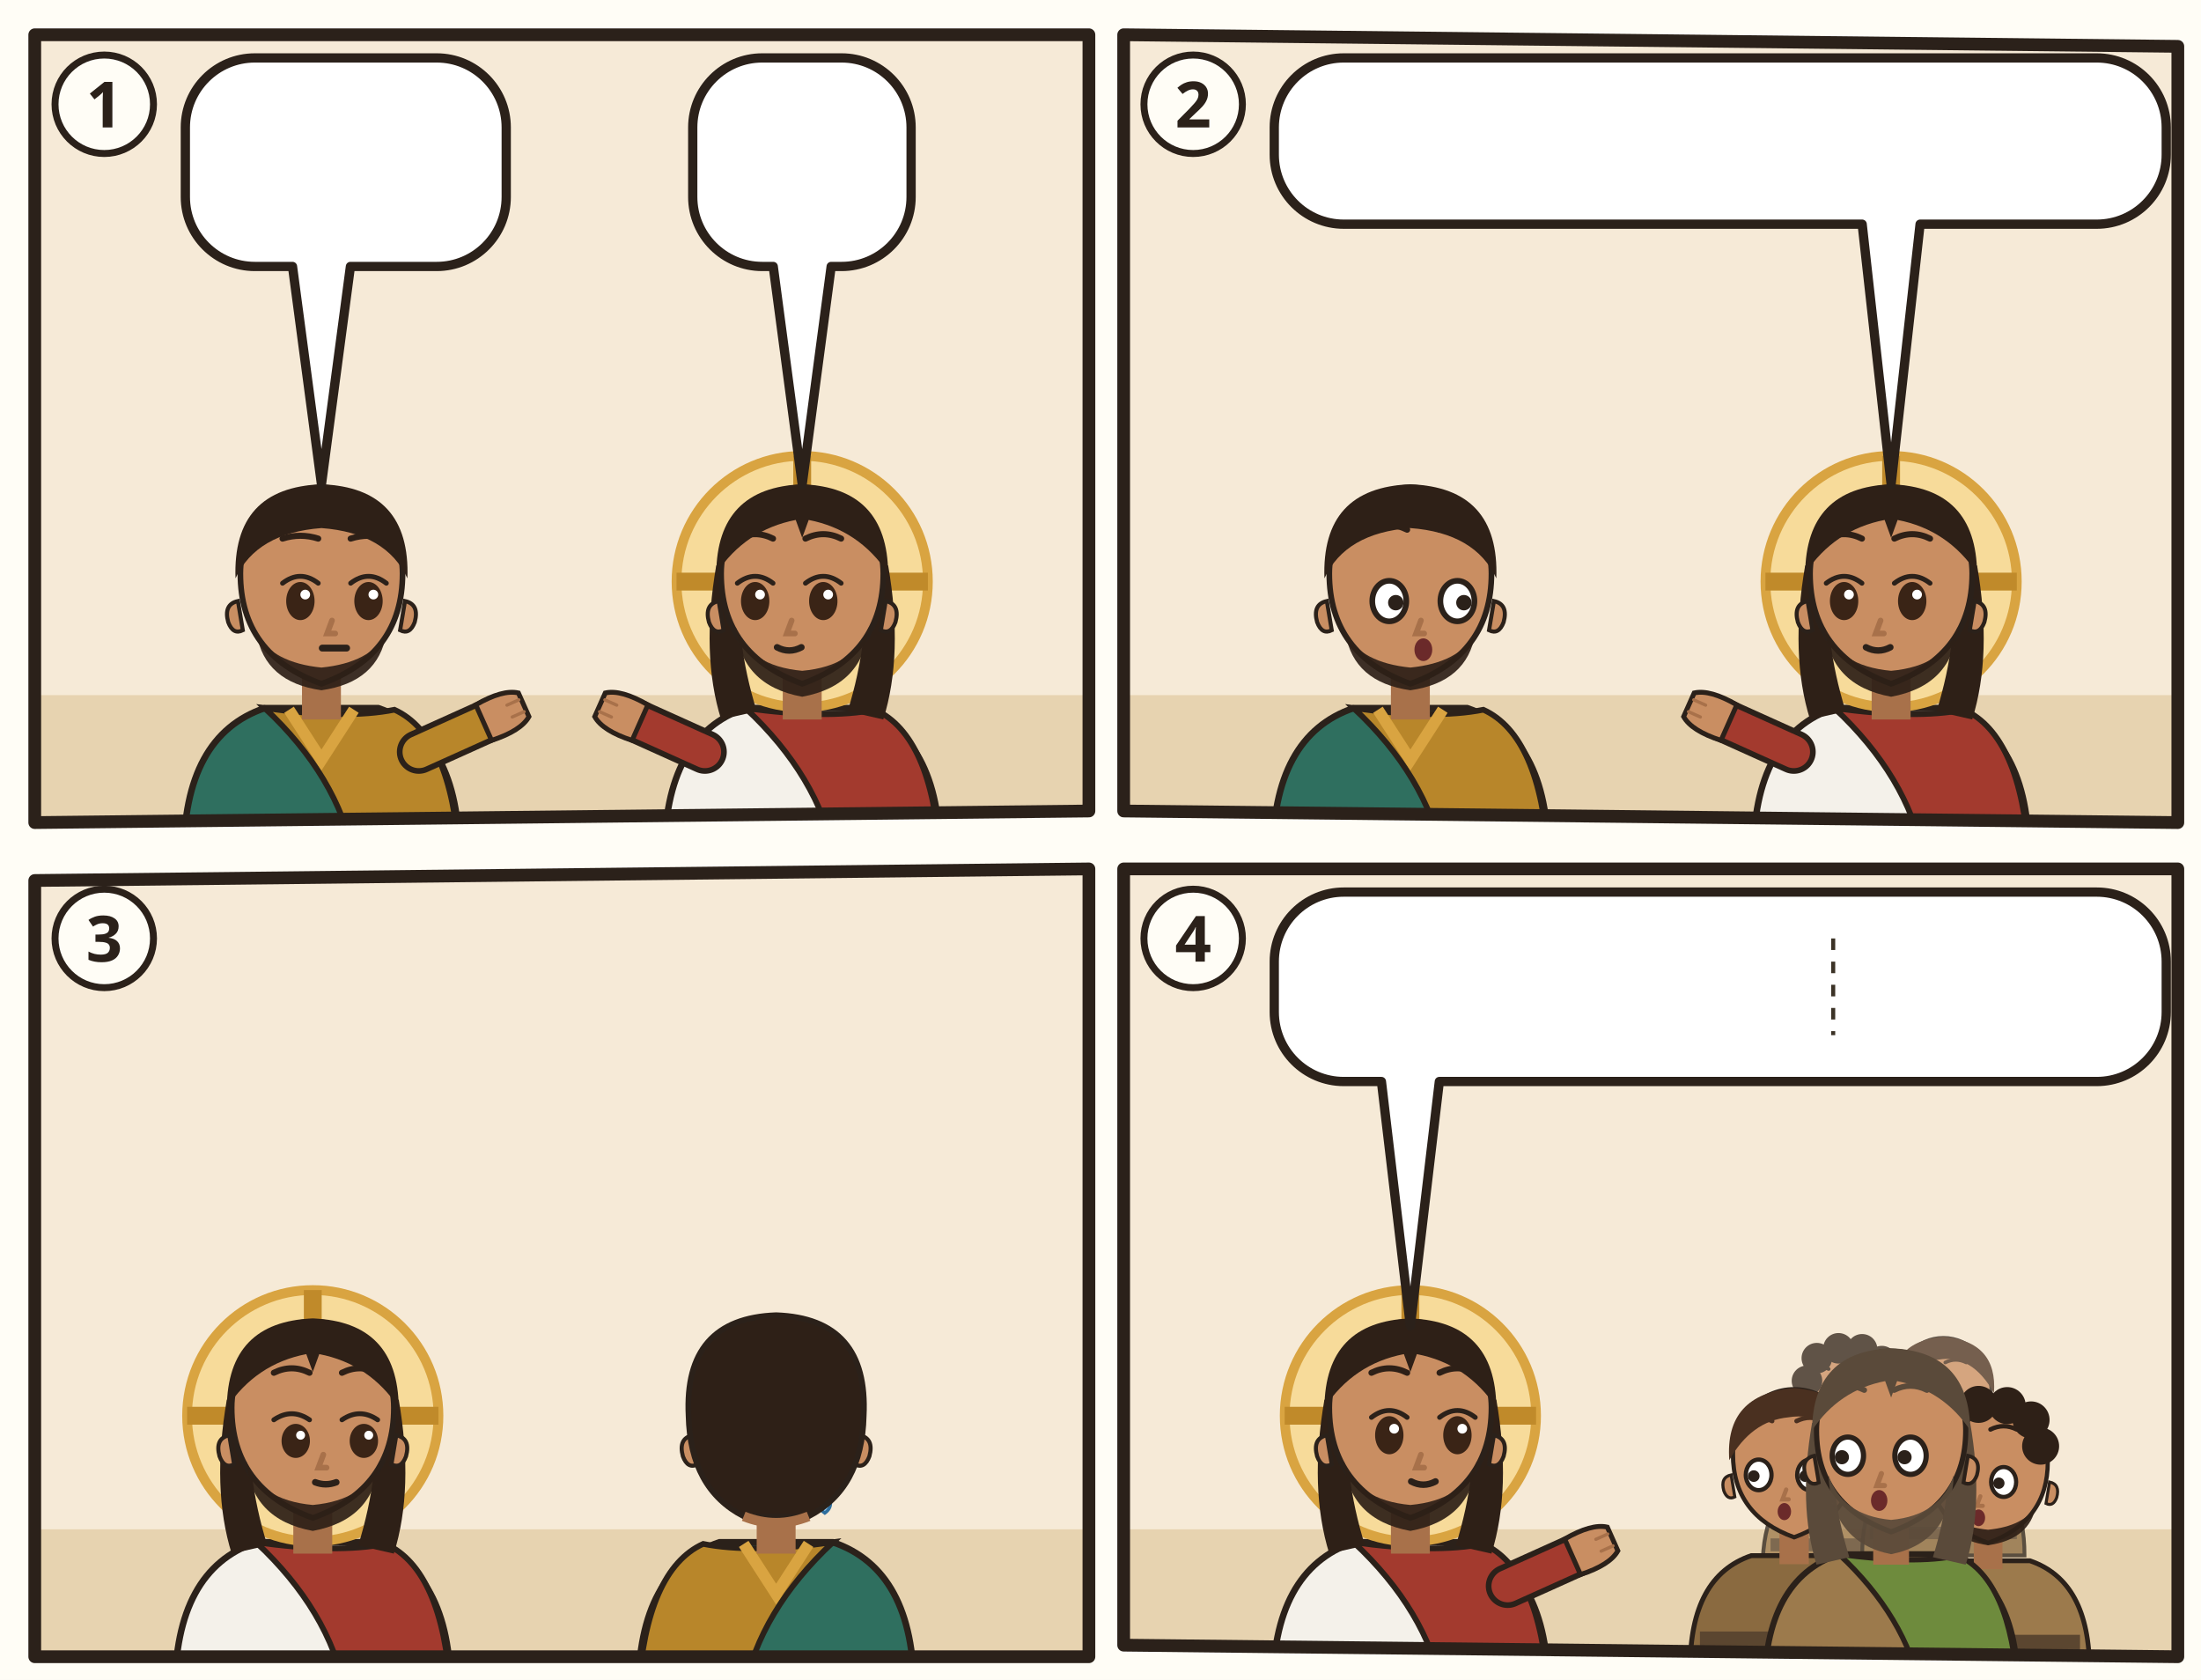
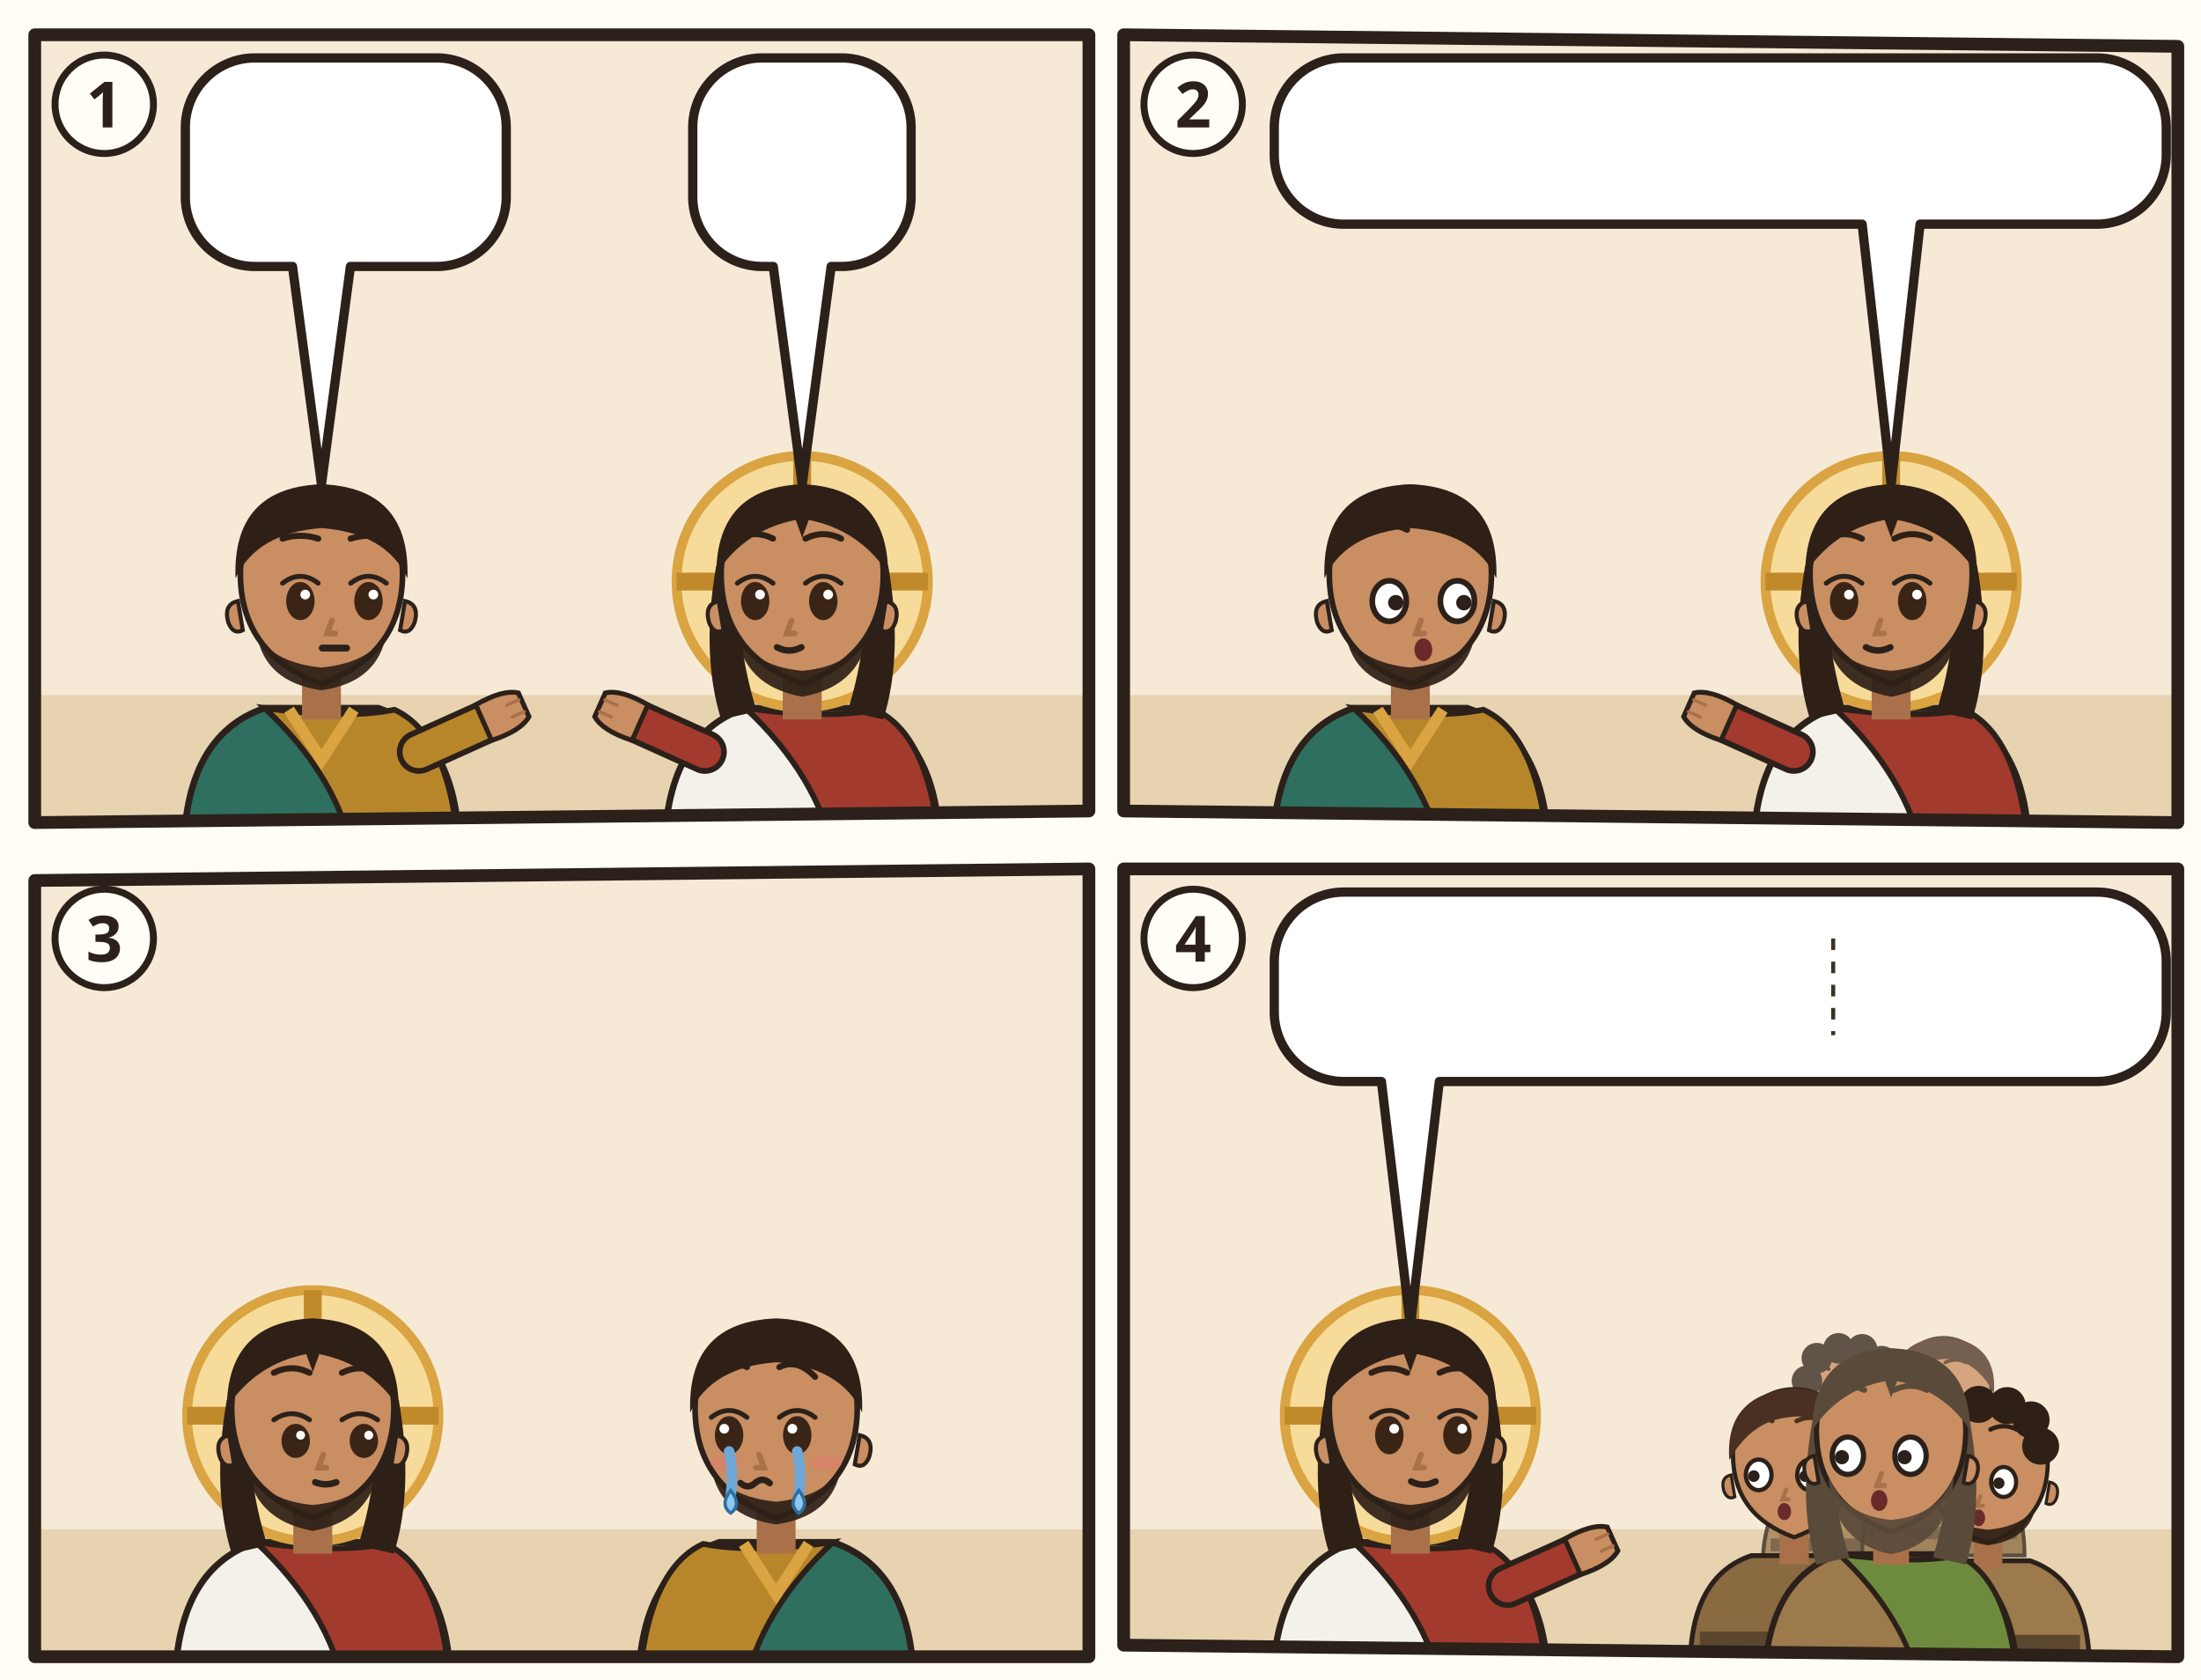
<svg xmlns="http://www.w3.org/2000/svg" viewBox="0 0 380 290">
  <rect width="380" height="290" fill="#FFFDF6" />
  <g transform="translate(4 4)">
    <clipPath id="an-cp-mrk-010-017-031-1">
      <polygon points="2,2 184,2 184,136 2,138" />
    </clipPath>
    <g clip-path="url(#an-cp-mrk-010-017-031-1)">
      <polygon points="2,2 184,2 184,136 2,138" fill="#F6EAD7" />
      <path d="M0 116h186v24H0z" fill="#E7D3B0" />
      <g transform="translate(51.5 96.4) scale(1.4)">
        <path d="M-17 34Q-17 19-7 15.6L7 15.6Q17 19 17 34z" fill="#2F6F5F" stroke="#2B211A" stroke-width=".8" />
        <path d="M-7 15.6Q3 17 9 15.8Q16 19 17 34L4 34Q2 24-7 15.6z" fill="#B8862A" stroke="#2B211A" stroke-width=".7" />
        <path d="M-4 15.8L0 22 4 15.8" fill="none" stroke="#D9A441" stroke-width="1.4" />
        <path d="M12 21L21.1 16.9" stroke="#2B211A" stroke-width="5.4" stroke-linecap="round" />
        <path d="M12 21L21.1 16.9" stroke="#B8862A" stroke-width="4" stroke-linecap="round" />
        <g transform="translate(21.1 16.9) rotate(66)">
          <path d="M-2.4 1.2Q-2.8-2.6-1.6-4.2h3.2Q2.8-2.6 2.4 1.2z" fill="#C98E62" stroke="#2B211A" stroke-width=".6" />
          <path d="M-.8-3.9v1.6M.8-3.9v1.6" stroke="#A8714A" stroke-width=".4" stroke-linecap="round" />
        </g>
        <path d="M-2.4 11h4.8v6h-4.8z" fill="#A8714A" />
        <path d="M-10 -1Q-10 9 0 12.6Q10 9 10 -1A10 10.6 0 0 0 -10 -1z" fill="#C98E62" stroke="#2B211A" stroke-width=".7" />
        <path d="M10.3 2.4q1.8.4 1.2 2.6-.6 1.6-1.8 1z M-10.3 2.4q-1.8.4-1.2 2.6.6 1.6 1.8 1z" fill="#C98E62" stroke="#2B211A" stroke-width=".5" />
        <path d="M-8 6.4Q-7 12.4 0 13.4Q7 12.4 8 6.4Q6 10 0 10.6Q-6 10-8 6.4z" fill="#2E2017" opacity=".92" />
        <ellipse cx="-2.6" cy="2.4" rx="1.75" ry="2.35" fill="#3A2416" />
        <path d="M-4.8 0.2Q-2.6 -1.5 -0.4 0.2" fill="none" stroke="#2B211A" stroke-width=".6" stroke-linecap="round" />
        <circle cx="-2.0" cy="1.6" r=".6" fill="#FFF" />
        <ellipse cx="5.8" cy="2.4" rx="1.75" ry="2.35" fill="#3A2416" />
        <path d="M3.6 0.2Q5.8 -1.5 8.0 0.2" fill="none" stroke="#2B211A" stroke-width=".6" stroke-linecap="round" />
        <circle cx="6.4" cy="1.6" r=".6" fill="#FFF" />
        <path d="M-4.8 -5.3Q-2.6 -6.0 -0.4 -5.3M3.6 -5.3Q5.8 -6.0 8.0 -5.3" fill="none" stroke="#2E2017" stroke-width=".75" stroke-linecap="round" />
        <path d="M1.3 4.8l-.6 1.6h1" fill="none" stroke="#A8714A" stroke-width=".7" stroke-linecap="round" />
        <path d="M0.1 8.2h3" stroke="#2B211A" stroke-width=".85" stroke-linecap="round" />
        <path d="M-10.6-.4Q-11-11.6 0-12Q11-11.6 10.6-.4Q8-6 0-6.6Q-8-6-10.6-.4z" fill="#2E2017" />
        <use href="#an-a-beutel" x="1" y="16" width="14" height="14" />
      </g>
      <g transform="translate(134.5 96.4) scale(1.4)">
        <path d="M-17 34Q-17 19-7 15.6L7 15.6Q17 19 17 34z" fill="#F4F1EA" stroke="#2B211A" stroke-width=".8" />
        <path d="M-7 15.6Q3 17 9 15.8Q16 19 17 34L4 34Q2 24-7 15.6z" fill="#A33A2E" stroke="#2B211A" stroke-width=".7" />
        <path d="M-12 21L-21.1 16.9" stroke="#2B211A" stroke-width="5.4" stroke-linecap="round" />
        <path d="M-12 21L-21.1 16.9" stroke="#A33A2E" stroke-width="4" stroke-linecap="round" />
        <g transform="translate(-21.1 16.9) rotate(294)">
          <path d="M-2.4 1.2Q-2.8-2.6-1.6-4.2h3.2Q2.8-2.6 2.4 1.2z" fill="#C98E62" stroke="#2B211A" stroke-width=".6" />
          <path d="M-.8-3.9v1.6M.8-3.9v1.6" stroke="#A8714A" stroke-width=".4" stroke-linecap="round" />
        </g>
        <circle r="15.5" fill="#F7DB9A" stroke="#D9A441" stroke-width="1.2" />
        <path d="M0-15.5v5M-15.5 0h5M15.5 0h-5" stroke="#C08A2A" stroke-width="2.2" />
        <path d="M-10.6 -2Q-12.5 9-10 17L-5.6 16Q-8.4 7-7.6-1z M10.6 -2Q12.5 9 10 17L5.6 16Q8.4 7 7.6-1z" fill="#2E2017" />
        <path d="M-2.4 11h4.8v6h-4.8z" fill="#A8714A" />
        <path d="M-10 -1Q-10 9 0 12.6Q10 9 10 -1A10 10.6 0 0 0 -10 -1z" fill="#C98E62" stroke="#2B211A" stroke-width=".7" />
        <path d="M10.3 2.4q1.8.4 1.2 2.6-.6 1.6-1.8 1z M-10.3 2.4q-1.8.4-1.2 2.6.6 1.6 1.8 1z" fill="#C98E62" stroke="#2B211A" stroke-width=".5" />
        <path d="M-8.2 5.6Q-7.6 12.8 0 14.2Q7.6 12.8 8.2 5.6Q6.6 10.4 0 11Q-6.6 10.4-8.2 5.6z" fill="#2E2017" opacity=".92" />
        <ellipse cx="-5.8" cy="2.4" rx="1.75" ry="2.35" fill="#3A2416" />
        <path d="M-8.0 0.2Q-5.8 -1.5 -3.6 0.2" fill="none" stroke="#2B211A" stroke-width=".6" stroke-linecap="round" />
        <circle cx="-5.2" cy="1.6" r=".6" fill="#FFF" />
        <ellipse cx="2.6" cy="2.4" rx="1.75" ry="2.35" fill="#3A2416" />
        <path d="M0.4 0.2Q2.6 -1.5 4.8 0.2" fill="none" stroke="#2B211A" stroke-width=".6" stroke-linecap="round" />
        <circle cx="3.2" cy="1.6" r=".6" fill="#FFF" />
        <path d="M-8.0 -5.3Q-5.8 -6.4 -3.6 -5.3M0.4 -5.3Q2.6 -6.4 4.8 -5.3" fill="none" stroke="#2E2017" stroke-width=".75" stroke-linecap="round" />
        <path d="M-1.3 4.8l-.6 1.6h1" fill="none" stroke="#A8714A" stroke-width=".7" stroke-linecap="round" />
        <path d="M-3.1 8.1Q-1.6 8.9 -0.1 8.1" fill="none" stroke="#2B211A" stroke-width=".8" stroke-linecap="round" />
        <path d="M-10.6-1Q-10.5-11.6 0-12Q10.5-11.6 10.6-1Q7-6.4 .8-7.6L0-5.4-.8-7.6Q-7-6.4-10.6-1z" fill="#2E2017" />
      </g>
      <g>
        <path d="M40 6H71.4A12 12 0 0 1 83.4 18V30A12 12 0 0 1 71.4 42L56.5 42L51.5 79.6L46.5 42H40A12 12 0 0 1 28 30V18A12 12 0 0 1 40 6Z" fill="#FFFFFF" stroke="#2B211A" stroke-width="1.6" stroke-linejoin="round" />
        <use href="#an-z-leben" x="34" y="12" width="24.0" height="24" />
        <use href="#an-z-frage" x="63.0" y="12" width="14.4" height="24" />
      </g>
      <g>
        <path d="M127.6 6H141.3A12 12 0 0 1 153.3 18V30A12 12 0 0 1 141.3 42L139.5 42L134.5 79.6L129.5 42H127.6A12 12 0 0 1 115.6 30V18A12 12 0 0 1 127.6 6Z" fill="#FFFFFF" stroke="#2B211A" stroke-width="1.6" stroke-linejoin="round" />
        <use href="#an-tafeln" x="121.6" y="12" width="25.7" height="24" />
      </g>
    </g>
    <polygon points="2,2 184,2 184,136 2,138" fill="none" stroke="#2B211A" stroke-width="2.2" stroke-linejoin="round" />
    <circle cx="14" cy="14" r="8.5" fill="#FFFDF6" stroke="#2B211A" stroke-width="1.2" />
    <text x="14" y="18" text-anchor="middle" font-family="sans-serif" font-size="11" font-weight="700" fill="#2B211A">1</text>
  </g>
  <g transform="translate(192 4)">
    <clipPath id="an-cp-mrk-010-017-031-2">
      <polygon points="2,2 184,4 184,138 2,136" />
    </clipPath>
    <g clip-path="url(#an-cp-mrk-010-017-031-2)">
      <polygon points="2,2 184,4 184,138 2,136" fill="#F6EAD7" />
      <path d="M0 116h186v24H0z" fill="#E7D3B0" />
      <g transform="translate(51.5 96.4) scale(1.4)">
        <path d="M-17 34Q-17 19-7 15.6L7 15.6Q17 19 17 34z" fill="#2F6F5F" stroke="#2B211A" stroke-width=".8" />
        <path d="M-7 15.6Q3 17 9 15.8Q16 19 17 34L4 34Q2 24-7 15.6z" fill="#B8862A" stroke="#2B211A" stroke-width=".7" />
        <path d="M-4 15.8L0 22 4 15.8" fill="none" stroke="#D9A441" stroke-width="1.4" />
        <path d="M-2.4 11h4.8v6h-4.8z" fill="#A8714A" />
        <path d="M-10 -1Q-10 9 0 12.6Q10 9 10 -1A10 10.6 0 0 0 -10 -1z" fill="#C98E62" stroke="#2B211A" stroke-width=".7" />
        <path d="M10.3 2.4q1.8.4 1.2 2.6-.6 1.6-1.8 1z M-10.3 2.4q-1.8.4-1.2 2.6.6 1.6 1.8 1z" fill="#C98E62" stroke="#2B211A" stroke-width=".5" />
        <path d="M-8 6.4Q-7 12.4 0 13.4Q7 12.4 8 6.4Q6 10 0 10.6Q-6 10-8 6.4z" fill="#2E2017" opacity=".92" />
        <ellipse cx="-2.6" cy="2.4" rx="2.1" ry="2.5" fill="#FFF" stroke="#2B211A" stroke-width=".7" />
        <circle cx="-1.8" cy="2.6" r=".95" fill="#2B211A" />
        <ellipse cx="5.8" cy="2.4" rx="2.1" ry="2.5" fill="#FFF" stroke="#2B211A" stroke-width=".7" />
        <circle cx="6.6" cy="2.6" r=".95" fill="#2B211A" />
        <path d="M-4.8 -6.4Q-2.6 -7.5 -0.4 -6.4M3.6 -6.4Q5.8 -7.5 8.0 -6.4" fill="none" stroke="#2E2017" stroke-width=".75" stroke-linecap="round" />
        <path d="M1.3 4.8l-.6 1.6h1" fill="none" stroke="#A8714A" stroke-width=".7" stroke-linecap="round" />
        <ellipse cx="1.6" cy="8.4" rx="1.1" ry="1.4" fill="#6B2A2A" />
        <path d="M-10.6-.4Q-11-11.6 0-12Q11-11.6 10.6-.4Q8-6 0-6.6Q-8-6-10.6-.4z" fill="#2E2017" />
        <use href="#an-a-beutel" x="1" y="16" width="14" height="14" />
      </g>
      <g transform="translate(134.5 96.4) scale(1.4)">
        <path d="M-17 34Q-17 19-7 15.6L7 15.6Q17 19 17 34z" fill="#F4F1EA" stroke="#2B211A" stroke-width=".8" />
        <path d="M-7 15.6Q3 17 9 15.8Q16 19 17 34L4 34Q2 24-7 15.6z" fill="#A33A2E" stroke="#2B211A" stroke-width=".7" />
        <path d="M-12 21L-21.1 16.9" stroke="#2B211A" stroke-width="5.4" stroke-linecap="round" />
        <path d="M-12 21L-21.1 16.9" stroke="#A33A2E" stroke-width="4" stroke-linecap="round" />
        <g transform="translate(-21.1 16.9) rotate(294)">
          <path d="M-2.4 1.2Q-2.8-2.6-1.6-4.2h3.2Q2.8-2.6 2.4 1.2z" fill="#C98E62" stroke="#2B211A" stroke-width=".6" />
          <path d="M-.8-3.9v1.6M.8-3.9v1.6" stroke="#A8714A" stroke-width=".4" stroke-linecap="round" />
        </g>
        <circle r="15.5" fill="#F7DB9A" stroke="#D9A441" stroke-width="1.2" />
        <path d="M0-15.5v5M-15.5 0h5M15.5 0h-5" stroke="#C08A2A" stroke-width="2.2" />
        <path d="M-10.6 -2Q-12.5 9-10 17L-5.6 16Q-8.4 7-7.6-1z M10.6 -2Q12.5 9 10 17L5.6 16Q8.4 7 7.6-1z" fill="#2E2017" />
        <path d="M-2.4 11h4.8v6h-4.8z" fill="#A8714A" />
        <path d="M-10 -1Q-10 9 0 12.6Q10 9 10 -1A10 10.6 0 0 0 -10 -1z" fill="#C98E62" stroke="#2B211A" stroke-width=".7" />
        <path d="M10.3 2.4q1.8.4 1.2 2.6-.6 1.6-1.8 1z M-10.3 2.4q-1.8.4-1.2 2.6.6 1.6 1.8 1z" fill="#C98E62" stroke="#2B211A" stroke-width=".5" />
        <path d="M-8.2 5.6Q-7.6 12.8 0 14.2Q7.6 12.8 8.2 5.6Q6.6 10.4 0 11Q-6.6 10.4-8.2 5.6z" fill="#2E2017" opacity=".92" />
        <ellipse cx="-5.8" cy="2.4" rx="1.75" ry="2.35" fill="#3A2416" />
        <path d="M-8.0 0.2Q-5.8 -1.5 -3.6 0.2" fill="none" stroke="#2B211A" stroke-width=".6" stroke-linecap="round" />
        <circle cx="-5.2" cy="1.6" r=".6" fill="#FFF" />
        <ellipse cx="2.6" cy="2.4" rx="1.75" ry="2.35" fill="#3A2416" />
        <path d="M0.4 0.2Q2.6 -1.5 4.8 0.2" fill="none" stroke="#2B211A" stroke-width=".6" stroke-linecap="round" />
        <circle cx="3.2" cy="1.6" r=".6" fill="#FFF" />
        <path d="M-8.0 -5.3Q-5.8 -6.4 -3.6 -5.3M0.4 -5.3Q2.6 -6.4 4.8 -5.3" fill="none" stroke="#2E2017" stroke-width=".75" stroke-linecap="round" />
        <path d="M-1.3 4.8l-.6 1.6h1" fill="none" stroke="#A8714A" stroke-width=".7" stroke-linecap="round" />
        <path d="M-3.1 8.1Q-1.6 8.9 -0.1 8.1" fill="none" stroke="#2B211A" stroke-width=".8" stroke-linecap="round" />
        <path d="M-10.6-1Q-10.5-11.6 0-12Q10.5-11.6 10.6-1Q7-6.4 .8-7.6L0-5.4-.8-7.6Q-7-6.4-10.6-1z" fill="#2E2017" />
      </g>
      <use href="#an-z-liebe" x="154.3" y="71.6" width="20" height="16" />
      <g>
        <path d="M40 6H170A12 12 0 0 1 182 18V22.7A12 12 0 0 1 170 34.7L139.5 34.7L134.5 79.6L129.5 34.7H40A12 12 0 0 1 28 22.7V18A12 12 0 0 1 40 6Z" fill="#FFFFFF" stroke="#2B211A" stroke-width="1.6" stroke-linejoin="round" />
        <use href="#an-muenzen" x="34" y="12" width="28.6" height="16.7" />
        <use href="#an-z-geben" x="67.6" y="12" width="23.4" height="16.7" />
        <use href="#an-z-viele" x="96.0" y="12" width="19.3" height="16.7" />
        <use href="#an-z-schatz" x="120.2" y="12" width="19.3" height="16.7" />
        <use href="#an-z-nachfolgen" x="144.5" y="12" width="31.5" height="16.7" />
      </g>
    </g>
    <polygon points="2,2 184,4 184,138 2,136" fill="none" stroke="#2B211A" stroke-width="2.2" stroke-linejoin="round" />
    <circle cx="14" cy="14" r="8.5" fill="#FFFDF6" stroke="#2B211A" stroke-width="1.2" />
    <text x="14" y="18" text-anchor="middle" font-family="sans-serif" font-size="11" font-weight="700" fill="#2B211A">2</text>
  </g>
  <g transform="translate(4 148)">
    <clipPath id="an-cp-mrk-010-017-031-3">
      <polygon points="2,4 184,2 184,138 2,138" />
    </clipPath>
    <g clip-path="url(#an-cp-mrk-010-017-031-3)">
      <polygon points="2,4 184,2 184,138 2,138" fill="#F6EAD7" />
      <path d="M0 116h186v24H0z" fill="#E7D3B0" />
      <g transform="translate(50 96.4) scale(1.4)">
        <path d="M-17 34Q-17 19-7 15.6L7 15.6Q17 19 17 34z" fill="#F4F1EA" stroke="#2B211A" stroke-width=".8" />
        <path d="M-7 15.6Q3 17 9 15.8Q16 19 17 34L4 34Q2 24-7 15.6z" fill="#A33A2E" stroke="#2B211A" stroke-width=".7" />
        <circle r="15.5" fill="#F7DB9A" stroke="#D9A441" stroke-width="1.2" />
        <path d="M0-15.5v5M-15.5 0h5M15.5 0h-5" stroke="#C08A2A" stroke-width="2.2" />
        <path d="M-10.6 -2Q-12.5 9-10 17L-5.6 16Q-8.4 7-7.6-1z M10.6 -2Q12.5 9 10 17L5.6 16Q8.4 7 7.6-1z" fill="#2E2017" />
        <path d="M-2.4 11h4.8v6h-4.8z" fill="#A8714A" />
        <path d="M-10 -1Q-10 9 0 12.6Q10 9 10 -1A10 10.6 0 0 0 -10 -1z" fill="#C98E62" stroke="#2B211A" stroke-width=".7" />
        <path d="M10.3 2.4q1.8.4 1.2 2.6-.6 1.6-1.8 1z M-10.3 2.4q-1.8.4-1.2 2.6.6 1.6 1.8 1z" fill="#C98E62" stroke="#2B211A" stroke-width=".5" />
        <path d="M-8.2 5.6Q-7.6 12.8 0 14.2Q7.6 12.8 8.2 5.6Q6.6 10.4 0 11Q-6.6 10.4-8.2 5.6z" fill="#2E2017" opacity=".92" />
        <ellipse cx="-2.1" cy="3.1" rx="1.75" ry="2.1" fill="#3A2416" />
        <path d="M-4.8 0.5Q-2.6 -1.0 -0.4 0.5" fill="none" stroke="#2B211A" stroke-width=".6" stroke-linecap="round" />
        <circle cx="-1.5" cy="2.4" r=".55" fill="#FFF" />
        <ellipse cx="6.3" cy="3.1" rx="1.75" ry="2.1" fill="#3A2416" />
        <path d="M3.6 0.5Q5.8 -1.0 8.0 0.5" fill="none" stroke="#2B211A" stroke-width=".6" stroke-linecap="round" />
        <circle cx="6.9" cy="2.4" r=".55" fill="#FFF" />
        <path d="M-4.8 -5.3Q-2.6 -6.4 -0.4 -5.3M3.6 -5.3Q5.8 -6.4 8.0 -5.3" fill="none" stroke="#2E2017" stroke-width=".75" stroke-linecap="round" />
        <path d="M1.3 4.8l-.6 1.6h1" fill="none" stroke="#A8714A" stroke-width=".7" stroke-linecap="round" />
        <path d="M0.3 8.2Q1.6 8.7 2.9 8.2" fill="none" stroke="#2B211A" stroke-width=".8" stroke-linecap="round" />
        <path d="M-10.6-1Q-10.5-11.6 0-12Q10.5-11.6 10.6-1Q7-6.4 .8-7.6L0-5.4-.8-7.6Q-7-6.4-10.6-1z" fill="#2E2017" />
      </g>
      <g transform="translate(130 96.4) scale(1.4) scale(-1 1)">
        <path d="M-17 34Q-17 19-7 15.6L7 15.6Q17 19 17 34z" fill="#2F6F5F" stroke="#2B211A" stroke-width=".8" />
        <path d="M-7 15.6Q3 17 9 15.8Q16 19 17 34L4 34Q2 24-7 15.6z" fill="#B8862A" stroke="#2B211A" stroke-width=".7" />
        <path d="M-4 15.8L0 22 4 15.8" fill="none" stroke="#D9A441" stroke-width="1.4" />
        <path d="M-2.4 11h4.8v6h-4.8z" fill="#A8714A" />
        <path d="M-10 -1Q-10 9 0 12.6Q10 9 10 -1A10 10.6 0 0 0 -10 -1z" fill="#C98E62" stroke="#2B211A" stroke-width=".7" />
-         <path d="M10.3 2.4q1.8.4 1.2 2.6-.6 1.6-1.8 1z M-10.3 2.4q-1.8.4-1.2 2.6.6 1.6 1.8 1z" fill="#C98E62" stroke="#2B211A" stroke-width=".5" />
+         <path d="M-10.3 2.4q-1.8.4-1.2 2.6.6 1.6 1.8 1z" fill="#C98E62" stroke="#2B211A" stroke-width=".5" />
        <path d="M-8 6.4Q-7 12.4 0 13.4Q7 12.4 8 6.4Q6 10 0 10.6Q-6 10-8 6.4z" fill="#2E2017" opacity=".92" />
-         <ellipse cx="-5.8" cy="2.4" rx="1.75" ry="2.35" fill="#3A2416" />
-         <path d="M-8.0 0.2Q-5.8 -1.5 -3.6 0.2" fill="none" stroke="#2B211A" stroke-width=".6" stroke-linecap="round" />
-         <circle cx="-5.2" cy="1.6" r=".6" fill="#FFF" />
-         <ellipse cx="2.6" cy="2.4" rx="1.75" ry="2.35" fill="#3A2416" />
-         <path d="M0.4 0.2Q2.6 -1.5 4.8 0.2" fill="none" stroke="#2B211A" stroke-width=".6" stroke-linecap="round" />
-         <circle cx="3.2" cy="1.6" r=".6" fill="#FFF" />
-         <path d="M-8.0 -4.8Q-5.8 -7.1 -3.6 -6.0M0.4 -6.0Q2.6 -7.1 4.8 -4.8" fill="none" stroke="#2E2017" stroke-width=".75" stroke-linecap="round" />
-         <path d="M-1.3 4.8l-.6 1.6h1" fill="none" stroke="#A8714A" stroke-width=".7" stroke-linecap="round" />
+         <ellipse cx="-2.6" cy="2.4" rx="1.75" ry="2.35" fill="#3A2416" />
+         <path d="M-4.8 0.2Q-2.6 -1.5 -0.4 0.2" fill="none" stroke="#2B211A" stroke-width=".6" stroke-linecap="round" />
+         <circle cx="-2.0" cy="1.6" r=".6" fill="#FFF" />
+         <ellipse cx="5.8" cy="2.4" rx="1.75" ry="2.35" fill="#3A2416" />
+         <path d="M3.6 0.2Q5.8 -1.5 8.0 0.2" fill="none" stroke="#2B211A" stroke-width=".6" stroke-linecap="round" />
+         <circle cx="6.4" cy="1.6" r=".6" fill="#FFF" />
+         <path d="M-4.8 -4.8Q-2.6 -7.1 -0.4 -6.0M3.6 -6.0Q5.8 -7.1 8.0 -4.8" fill="none" stroke="#2E2017" stroke-width=".75" stroke-linecap="round" />
+         <path d="M2.1 4.8l-.6 1.6h1" fill="none" stroke="#A8714A" stroke-width=".7" stroke-linecap="round" />
        <ellipse cx="-6.2" cy="5.8" rx="1.9" ry=".9" fill="#E07A6E" opacity=".55" />
        <ellipse cx="6.2" cy="5.8" rx="1.9" ry=".9" fill="#E07A6E" opacity=".55" />
-         <path d="M-3.4 8.3q.9-.8 1.8 0t1.8 0" fill="none" stroke="#2B211A" stroke-width=".8" stroke-linecap="round" />
-         <path d="M-5.8 4.4q-.6 2.6-.2 5.4" fill="none" stroke="#6FA8D8" stroke-width="1.3" stroke-linecap="round" />
-         <path d="M-6.0 9.2q1.4 1.8 0 2.8-1.4-1 0-2.8z" fill="#8FC8EE" stroke="#2E6E9E" stroke-width=".4" />
-         <path d="M2.6 4.4q-.6 2.6-.2 5.4" fill="none" stroke="#6FA8D8" stroke-width="1.3" stroke-linecap="round" />
-         <path d="M2.4 9.2q1.4 1.8 0 2.8-1.4-1 0-2.8z" fill="#8FC8EE" stroke="#2E6E9E" stroke-width=".4" />
+         <path d="M0.8 8.3q.9-.8 1.8 0t1.8 0" fill="none" stroke="#2B211A" stroke-width=".8" stroke-linecap="round" />
+         <path d="M-2.6 4.4q-.6 2.6-.2 5.4" fill="none" stroke="#6FA8D8" stroke-width="1.3" stroke-linecap="round" />
+         <path d="M-2.8 9.2q1.4 1.8 0 2.8-1.4-1 0-2.8z" fill="#8FC8EE" stroke="#2E6E9E" stroke-width=".4" />
+         <path d="M5.8 4.4q-.6 2.6-.2 5.4" fill="none" stroke="#6FA8D8" stroke-width="1.3" stroke-linecap="round" />
+         <path d="M5.6 9.2q1.4 1.8 0 2.8-1.4-1 0-2.8z" fill="#8FC8EE" stroke="#2E6E9E" stroke-width=".4" />
        <path d="M-10.6-.4Q-11-11.6 0-12Q11-11.6 10.6-.4Q8-6 0-6.6Q-8-6-10.6-.4z" fill="#2E2017" />
-         <path d="M-10.8 0Q-11.4-12 0-12.4Q11.4-12 10.8 0Q10.6 9 4 12.4H-4Q-10.6 9-10.8 0z" fill="#2E2017" stroke="#2B211A" stroke-width=".7" />
-         <path d="M-4 12.4Q0 14 4 12.4" fill="none" stroke="#A8714A" stroke-width="1.2" />
        <use href="#an-a-beutel" x="1" y="16" width="14" height="14" />
      </g>
      <use href="#an-z-fliehen" x="118.0" y="63.6" width="24" height="13" />
    </g>
    <polygon points="2,4 184,2 184,138 2,138" fill="none" stroke="#2B211A" stroke-width="2.2" stroke-linejoin="round" />
    <circle cx="14" cy="14" r="8.5" fill="#FFFDF6" stroke="#2B211A" stroke-width="1.2" />
    <text x="14" y="18" text-anchor="middle" font-family="sans-serif" font-size="11" font-weight="700" fill="#2B211A">3</text>
  </g>
  <g transform="translate(192 148)">
    <clipPath id="an-cp-mrk-010-017-031-4">
      <polygon points="2,2 184,2 184,138 2,136" />
    </clipPath>
    <g clip-path="url(#an-cp-mrk-010-017-031-4)">
      <polygon points="2,2 184,2 184,138 2,136" fill="#F6EAD7" />
      <path d="M0 116h186v24H0z" fill="#E7D3B0" />
      <g transform="translate(51.5 96.4) scale(1.4)">
        <path d="M-17 34Q-17 19-7 15.6L7 15.6Q17 19 17 34z" fill="#F4F1EA" stroke="#2B211A" stroke-width=".8" />
        <path d="M-7 15.6Q3 17 9 15.8Q16 19 17 34L4 34Q2 24-7 15.6z" fill="#A33A2E" stroke="#2B211A" stroke-width=".7" />
        <path d="M12 21L21.1 16.9" stroke="#2B211A" stroke-width="5.4" stroke-linecap="round" />
        <path d="M12 21L21.1 16.9" stroke="#A33A2E" stroke-width="4" stroke-linecap="round" />
        <g transform="translate(21.1 16.9) rotate(66)">
          <path d="M-2.4 1.2Q-2.8-2.6-1.6-4.2h3.2Q2.8-2.6 2.4 1.2z" fill="#C98E62" stroke="#2B211A" stroke-width=".6" />
          <path d="M-.8-3.9v1.6M.8-3.9v1.6" stroke="#A8714A" stroke-width=".4" stroke-linecap="round" />
        </g>
        <circle r="15.5" fill="#F7DB9A" stroke="#D9A441" stroke-width="1.2" />
        <path d="M0-15.5v5M-15.5 0h5M15.5 0h-5" stroke="#C08A2A" stroke-width="2.2" />
        <path d="M-10.6 -2Q-12.5 9-10 17L-5.6 16Q-8.4 7-7.6-1z M10.6 -2Q12.5 9 10 17L5.6 16Q8.4 7 7.6-1z" fill="#2E2017" />
        <path d="M-2.4 11h4.8v6h-4.8z" fill="#A8714A" />
        <path d="M-10 -1Q-10 9 0 12.6Q10 9 10 -1A10 10.6 0 0 0 -10 -1z" fill="#C98E62" stroke="#2B211A" stroke-width=".7" />
        <path d="M10.3 2.4q1.8.4 1.2 2.6-.6 1.6-1.8 1z M-10.3 2.4q-1.8.4-1.2 2.6.6 1.6 1.8 1z" fill="#C98E62" stroke="#2B211A" stroke-width=".5" />
        <path d="M-8.2 5.6Q-7.6 12.8 0 14.2Q7.6 12.8 8.2 5.6Q6.6 10.4 0 11Q-6.6 10.4-8.2 5.6z" fill="#2E2017" opacity=".92" />
        <ellipse cx="-2.6" cy="2.4" rx="1.75" ry="2.35" fill="#3A2416" />
        <path d="M-4.8 0.2Q-2.6 -1.5 -0.4 0.2" fill="none" stroke="#2B211A" stroke-width=".6" stroke-linecap="round" />
        <circle cx="-2.0" cy="1.6" r=".6" fill="#FFF" />
        <ellipse cx="5.8" cy="2.4" rx="1.75" ry="2.35" fill="#3A2416" />
        <path d="M3.6 0.2Q5.8 -1.5 8.0 0.2" fill="none" stroke="#2B211A" stroke-width=".6" stroke-linecap="round" />
        <circle cx="6.4" cy="1.6" r=".6" fill="#FFF" />
        <path d="M-4.8 -5.3Q-2.6 -6.4 -0.4 -5.3M3.6 -5.3Q5.8 -6.4 8.0 -5.3" fill="none" stroke="#2E2017" stroke-width=".75" stroke-linecap="round" />
        <path d="M1.3 4.8l-.6 1.6h1" fill="none" stroke="#A8714A" stroke-width=".7" stroke-linecap="round" />
        <path d="M0.1 8.1Q1.6 8.9 3.1 8.1" fill="none" stroke="#2B211A" stroke-width=".8" stroke-linecap="round" />
        <path d="M-10.6-1Q-10.5-11.6 0-12Q10.5-11.6 10.6-1Q7-6.4 .8-7.6L0-5.4-.8-7.6Q-7-6.4-10.6-1z" fill="#2E2017" />
      </g>
      <g opacity=".75">
        <g transform="translate(126.772 93.768) scale(0.85008)">
          <path d="M-17 34Q-17 19-7 15.6L7 15.6Q17 19 17 34z" fill="#9C7A4C" stroke="#2B211A" stroke-width=".8" />
          <path d="M-15.4 28h30.8v2.6h-30.8z" fill="#5B4630" />
          <path d="M-2.4 11h4.8v6h-4.8z" fill="#A8714A" />
          <path d="M-10 -1Q-10 9 0 12.6Q10 9 10 -1A10 10.6 0 0 0 -10 -1z" fill="#C98E62" stroke="#2B211A" stroke-width=".7" />
          <path d="M10.3 2.4q1.8.4 1.2 2.6-.6 1.6-1.8 1z M-10.3 2.4q-1.8.4-1.2 2.6.6 1.6 1.8 1z" fill="#C98E62" stroke="#2B211A" stroke-width=".5" />
          <path d="M-8 6.4Q-7 12 0 13Q7 12 8 6.4Q6 9.8 0 10.4Q-6 9.8-8 6.4z" fill="#2E2017" opacity=".92" />
          <ellipse cx="-5.8" cy="2.4" rx="2.1" ry="2.5" fill="#FFF" stroke="#2B211A" stroke-width=".7" />
          <circle cx="-6.6" cy="2.6" r=".95" fill="#2B211A" />
          <ellipse cx="2.6" cy="2.4" rx="2.1" ry="2.5" fill="#FFF" stroke="#2B211A" stroke-width=".7" />
          <circle cx="1.8" cy="2.6" r=".95" fill="#2B211A" />
          <path d="M-8.0 -6.4Q-5.8 -7.5 -3.6 -6.4M0.4 -6.4Q2.6 -7.5 4.8 -6.4" fill="none" stroke="#2E2017" stroke-width=".75" stroke-linecap="round" />
          <path d="M-1.3 4.8l-.6 1.6h1" fill="none" stroke="#A8714A" stroke-width=".7" stroke-linecap="round" />
          <ellipse cx="-1.6" cy="8.4" rx="1.1" ry="1.4" fill="#6B2A2A" />
          <circle cx="-8" cy="-4" r="3.1" fill="#2E2017" />
          <circle cx="-6" cy="-8.6" r="3.1" fill="#2E2017" />
          <circle cx="-1.6" cy="-10.6" r="3.1" fill="#2E2017" />
          <circle cx="3.2" cy="-10.4" r="3.1" fill="#2E2017" />
          <circle cx="7.2" cy="-8" r="3.1" fill="#2E2017" />
          <circle cx="8.8" cy="-3.6" r="3.1" fill="#2E2017" />
        </g>
        <g transform="translate(143.516 92.48) scale(0.82432)">
          <path d="M-17 34Q-17 19-7 15.6L7 15.6Q17 19 17 34z" fill="#8A6A40" stroke="#2B211A" stroke-width=".8" />
          <path d="M-15.4 28h30.8v2.6h-30.8z" fill="#5B4630" />
          <path d="M-2.4 11h4.8v6h-4.8z" fill="#A8714A" />
          <path d="M-10 -1Q-10 9 0 12.6Q10 9 10 -1A10 10.6 0 0 0 -10 -1z" fill="#C98E62" stroke="#2B211A" stroke-width=".7" />
          <path d="M10.3 2.4q1.8.4 1.2 2.6-.6 1.6-1.8 1z M-10.3 2.4q-1.8.4-1.2 2.6.6 1.6 1.8 1z" fill="#C98E62" stroke="#2B211A" stroke-width=".5" />
          <ellipse cx="-5.8" cy="2.4" rx="2.1" ry="2.5" fill="#FFF" stroke="#2B211A" stroke-width=".7" />
          <circle cx="-6.6" cy="2.6" r=".95" fill="#2B211A" />
          <ellipse cx="2.6" cy="2.4" rx="2.1" ry="2.5" fill="#FFF" stroke="#2B211A" stroke-width=".7" />
          <circle cx="1.8" cy="2.6" r=".95" fill="#2B211A" />
          <path d="M-8.0 -6.4Q-5.8 -7.5 -3.6 -6.4M0.4 -6.4Q2.6 -7.5 4.8 -6.4" fill="none" stroke="#4A3020" stroke-width=".75" stroke-linecap="round" />
          <path d="M-1.3 4.8l-.6 1.6h1" fill="none" stroke="#A8714A" stroke-width=".7" stroke-linecap="round" />
          <ellipse cx="-1.6" cy="8.4" rx="1.1" ry="1.4" fill="#6B2A2A" />
          <path d="M-10.6 0Q-11.4-10.8 0-11.8Q11.4-10.8 10.6 0Q6-8.2-1-7Q-7-6.4-10.6 0z" fill="#4A3020" />
        </g>
      </g>
      <g transform="translate(117.756 104.072) scale(1.05616)">
        <path d="M-17 34Q-17 19-7 15.6L7 15.6Q17 19 17 34z" fill="#8A6A40" stroke="#2B211A" stroke-width=".8" />
        <path d="M-15.4 28h30.8v2.6h-30.8z" fill="#5B4630" />
        <path d="M-2.4 11h4.8v6h-4.8z" fill="#A8714A" />
        <path d="M-10 -1Q-10 9 0 12.6Q10 9 10 -1A10 10.6 0 0 0 -10 -1z" fill="#C98E62" stroke="#2B211A" stroke-width=".7" />
        <path d="M10.3 2.4q1.8.4 1.2 2.6-.6 1.6-1.8 1z M-10.3 2.4q-1.8.4-1.2 2.6.6 1.6 1.8 1z" fill="#C98E62" stroke="#2B211A" stroke-width=".5" />
        <ellipse cx="-5.8" cy="2.4" rx="2.1" ry="2.5" fill="#FFF" stroke="#2B211A" stroke-width=".7" />
        <circle cx="-6.6" cy="2.6" r=".95" fill="#2B211A" />
        <ellipse cx="2.6" cy="2.4" rx="2.1" ry="2.5" fill="#FFF" stroke="#2B211A" stroke-width=".7" />
        <circle cx="1.8" cy="2.6" r=".95" fill="#2B211A" />
        <path d="M-8.0 -6.4Q-5.8 -7.5 -3.6 -6.4M0.4 -6.4Q2.6 -7.5 4.8 -6.4" fill="none" stroke="#4A3020" stroke-width=".75" stroke-linecap="round" />
        <path d="M-1.3 4.8l-.6 1.6h1" fill="none" stroke="#A8714A" stroke-width=".7" stroke-linecap="round" />
        <ellipse cx="-1.6" cy="8.4" rx="1.1" ry="1.4" fill="#6B2A2A" />
        <path d="M-10.6 0Q-11.4-10.8 0-11.8Q11.4-10.8 10.6 0Q6-8.2-1-7Q-7-6.4-10.6 0z" fill="#4A3020" />
      </g>
      <g transform="translate(151.244 105.36) scale(1.0304)">
        <path d="M-17 34Q-17 19-7 15.6L7 15.6Q17 19 17 34z" fill="#9C7A4C" stroke="#2B211A" stroke-width=".8" />
        <path d="M-15.4 28h30.8v2.6h-30.8z" fill="#5B4630" />
        <path d="M-2.4 11h4.8v6h-4.8z" fill="#A8714A" />
        <path d="M-10 -1Q-10 9 0 12.6Q10 9 10 -1A10 10.6 0 0 0 -10 -1z" fill="#C98E62" stroke="#2B211A" stroke-width=".7" />
        <path d="M10.3 2.4q1.8.4 1.2 2.6-.6 1.6-1.8 1z M-10.3 2.4q-1.8.4-1.2 2.6.6 1.6 1.8 1z" fill="#C98E62" stroke="#2B211A" stroke-width=".5" />
        <path d="M-8 6.4Q-7 12 0 13Q7 12 8 6.4Q6 9.8 0 10.4Q-6 9.8-8 6.4z" fill="#2E2017" opacity=".92" />
        <ellipse cx="-5.8" cy="2.4" rx="2.1" ry="2.5" fill="#FFF" stroke="#2B211A" stroke-width=".7" />
        <circle cx="-6.6" cy="2.6" r=".95" fill="#2B211A" />
        <ellipse cx="2.6" cy="2.4" rx="2.1" ry="2.5" fill="#FFF" stroke="#2B211A" stroke-width=".7" />
        <circle cx="1.8" cy="2.6" r=".95" fill="#2B211A" />
        <path d="M-8.0 -6.4Q-5.8 -7.5 -3.6 -6.4M0.4 -6.4Q2.6 -7.5 4.8 -6.4" fill="none" stroke="#2E2017" stroke-width=".75" stroke-linecap="round" />
        <path d="M-1.3 4.8l-.6 1.6h1" fill="none" stroke="#A8714A" stroke-width=".7" stroke-linecap="round" />
        <ellipse cx="-1.6" cy="8.4" rx="1.1" ry="1.4" fill="#6B2A2A" />
        <circle cx="-8" cy="-4" r="3.1" fill="#2E2017" />
        <circle cx="-6" cy="-8.6" r="3.1" fill="#2E2017" />
        <circle cx="-1.6" cy="-10.6" r="3.1" fill="#2E2017" />
        <circle cx="3.2" cy="-10.4" r="3.1" fill="#2E2017" />
        <circle cx="7.2" cy="-8" r="3.1" fill="#2E2017" />
        <circle cx="8.8" cy="-3.6" r="3.1" fill="#2E2017" />
      </g>
      <g transform="translate(134.5 100.208) scale(1.288)">
        <path d="M-17 34Q-17 19-7 15.6L7 15.6Q17 19 17 34z" fill="#9C7A4C" stroke="#2B211A" stroke-width=".8" />
        <path d="M-7 15.6Q3 17 9 15.8Q16 19 17 34L4 34Q2 24-7 15.6z" fill="#6E8B3D" stroke="#2B211A" stroke-width=".7" />
        <path d="M-10.6 -2Q-12.5 9-10 17L-5.6 16Q-8.4 7-7.6-1z M10.6 -2Q12.5 9 10 17L5.6 16Q8.4 7 7.6-1z" fill="#5A4A3A" />
        <path d="M-2.4 11h4.8v6h-4.8z" fill="#A8714A" />
        <path d="M-10 -1Q-10 9 0 12.6Q10 9 10 -1A10 10.6 0 0 0 -10 -1z" fill="#C98E62" stroke="#2B211A" stroke-width=".7" />
        <path d="M10.3 2.4q1.8.4 1.2 2.6-.6 1.6-1.8 1z M-10.3 2.4q-1.8.4-1.2 2.6.6 1.6 1.8 1z" fill="#C98E62" stroke="#2B211A" stroke-width=".5" />
        <path d="M-8.4 5Q-8 14 0 15.6Q8 14 8.4 5Q6.6 10.4 0 11Q-6.6 10.4-8.4 5z" fill="#5A4A3A" opacity=".92" />
        <ellipse cx="-5.8" cy="2.4" rx="2.1" ry="2.5" fill="#FFF" stroke="#2B211A" stroke-width=".7" />
        <circle cx="-6.6" cy="2.6" r=".95" fill="#2B211A" />
        <ellipse cx="2.6" cy="2.4" rx="2.1" ry="2.5" fill="#FFF" stroke="#2B211A" stroke-width=".7" />
        <circle cx="1.8" cy="2.6" r=".95" fill="#2B211A" />
        <path d="M-8.0 -6.4Q-5.8 -7.5 -3.6 -6.4M0.4 -6.4Q2.6 -7.5 4.8 -6.4" fill="none" stroke="#5A4A3A" stroke-width=".75" stroke-linecap="round" />
        <path d="M-1.3 4.8l-.6 1.6h1" fill="none" stroke="#A8714A" stroke-width=".7" stroke-linecap="round" />
        <ellipse cx="-1.6" cy="8.4" rx="1.1" ry="1.4" fill="#6B2A2A" />
        <path d="M-10.6-1Q-10.5-11.6 0-12Q10.5-11.6 10.6-1Q7-6.4 .8-7.6L0-5.4-.8-7.6Q-7-6.4-10.6-1z" fill="#5A4A3A" />
      </g>
      <g>
        <path d="M40 6H170A12 12 0 0 1 182 18V26.7A12 12 0 0 1 170 38.7L56.5 38.7L51.5 80.9L46.5 38.7H40A12 12 0 0 1 28 26.7V18A12 12 0 0 1 40 6Z" fill="#FFFFFF" stroke="#2B211A" stroke-width="1.6" stroke-linejoin="round" />
        <use href="#an-kamel" x="34" y="12" width="25.3" height="20.7" />
        <use href="#an-nadel" x="64.3" y="12" width="6.9" height="20.7" />
        <use href="#an-p-reicher" x="76.1" y="12" width="14.5" height="20.7" />
        <use href="#an-z-reich-gottes" x="95.7" y="12" width="22.1" height="20.7" />
        <line x1="124.5" y1="14.0" x2="124.5" y2="30.7" stroke="#3B3226" stroke-width=".7" stroke-dasharray="2 2" />
        <use href="#an-gott" x="131.3" y="12" width="20.7" height="20.7" />
        <use href="#an-z-rettung" x="156.9" y="12" width="19.1" height="20.7" />
      </g>
    </g>
    <polygon points="2,2 184,2 184,138 2,136" fill="none" stroke="#2B211A" stroke-width="2.2" stroke-linejoin="round" />
    <circle cx="14" cy="14" r="8.5" fill="#FFFDF6" stroke="#2B211A" stroke-width="1.2" />
    <text x="14" y="18" text-anchor="middle" font-family="sans-serif" font-size="11" font-weight="700" fill="#2B211A">4</text>
  </g>
</svg>
